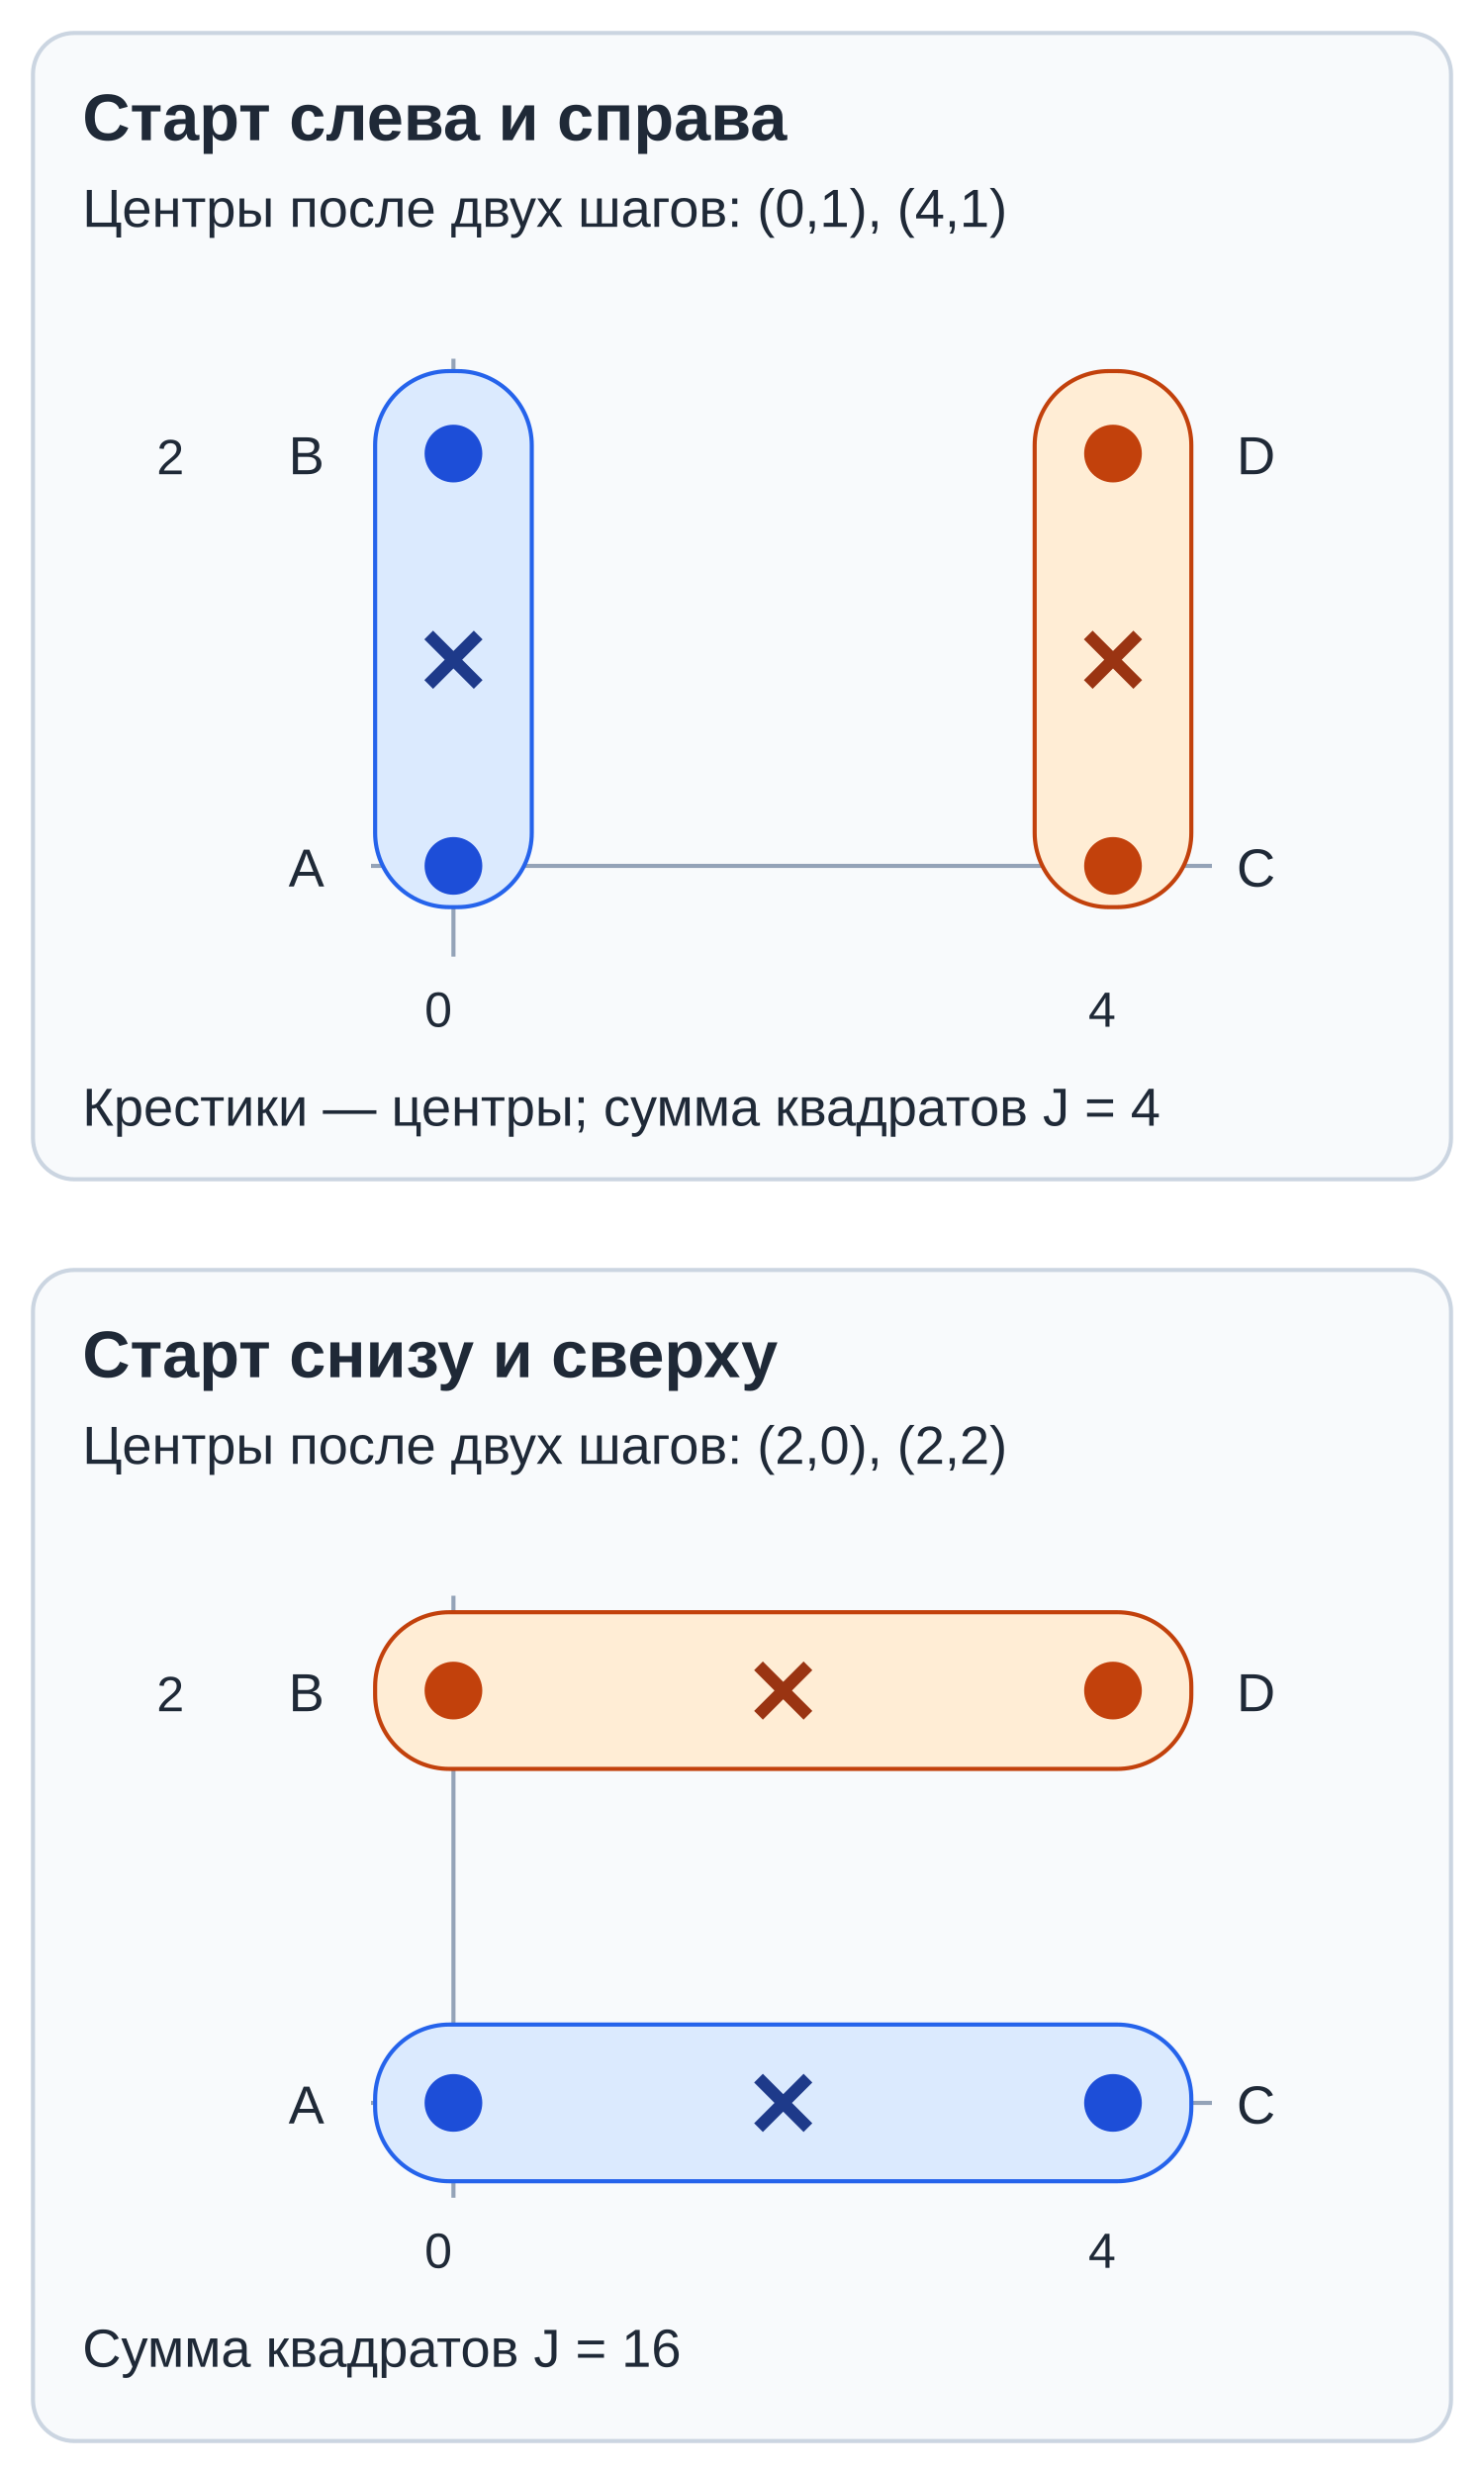
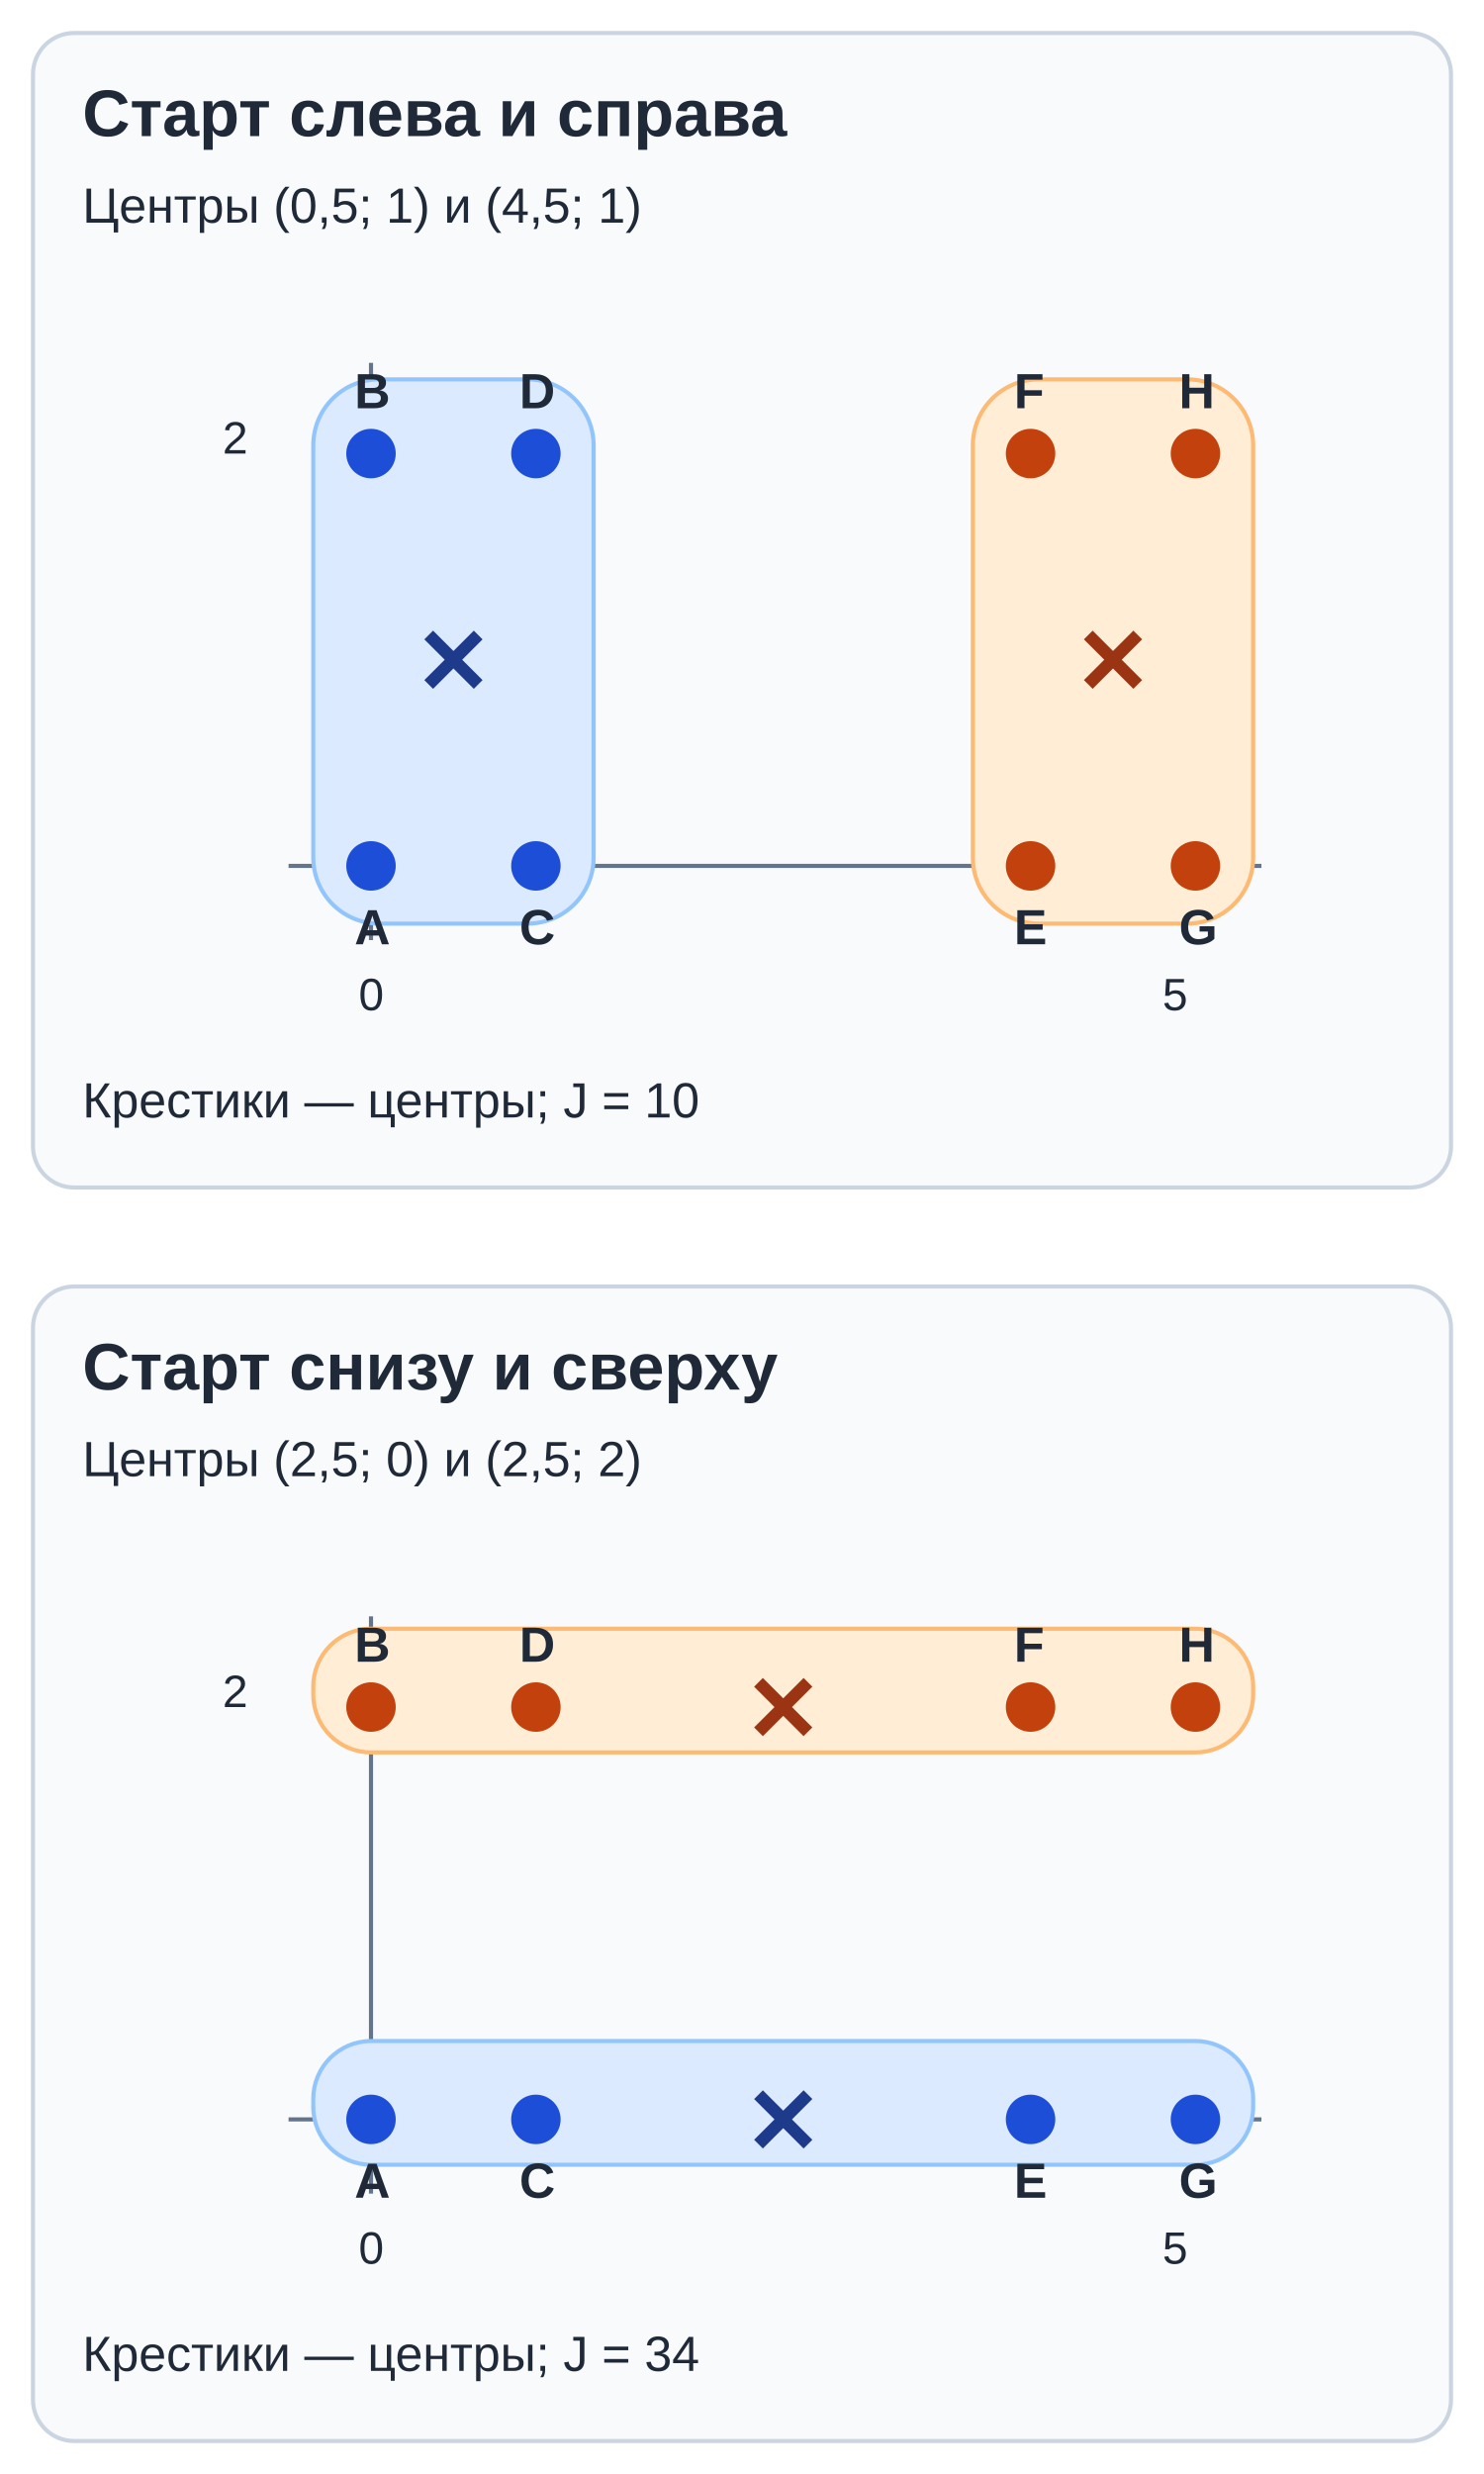
<svg xmlns="http://www.w3.org/2000/svg" width="360" height="600" viewBox="0 0 360 600" role="img" aria-labelledby="title desc">
  <g font-family="Arial, sans-serif" fill="#1f2937">
-     <rect x="8" y="8" width="344" height="278" rx="10" fill="#f8fafc" stroke="#cbd5e1" />
-     <text x="20" y="34" font-size="16" font-weight="bold">Старт слева и справа</text>
-     <text x="20" y="55" font-size="13">Центры после двух шагов: (0,1), (4,1)</text>
-     <line x1="110" y1="87" x2="110" y2="232" stroke="#94a3b8" />
-     <line x1="90" y1="210" x2="294" y2="210" stroke="#94a3b8" />
-     <text x="103" y="249" font-size="12">0</text>
-     <text x="264" y="249" font-size="12">4</text>
-     <text x="38" y="115" font-size="12">2</text>
-     <rect x="91" y="90" width="38" height="130" rx="18" fill="#dbeafe" stroke="#2563eb" />
-     <rect x="251" y="90" width="38" height="130" rx="18" fill="#ffedd5" stroke="#c2410c" />
-     <circle cx="110" cy="110" r="7" fill="#1d4ed8" />
-     <text x="70" y="115" font-size="13">B</text>
-     <circle cx="110" cy="210" r="7" fill="#1d4ed8" />
-     <text x="70" y="215" font-size="13">A</text>
-     <circle cx="270" cy="110" r="7" fill="#c2410c" />
-     <text x="300" y="115" font-size="13">D</text>
-     <circle cx="270" cy="210" r="7" fill="#c2410c" />
-     <text x="300" y="215" font-size="13">C</text>
-     <path d="M104 154 L116 166 M116 154 L104 166" stroke="#1e3a8a" stroke-width="3" />
-     <path d="M264 154 L276 166 M276 154 L264 166" stroke="#9a3412" stroke-width="3" />
-     <text x="20" y="273" font-size="13">Крестики — центры; сумма квадратов J = 4</text>
-     <rect x="8" y="308" width="344" height="284" rx="10" fill="#f8fafc" stroke="#cbd5e1" />
-     <text x="20" y="334" font-size="16" font-weight="bold">Старт снизу и сверху</text>
-     <text x="20" y="355" font-size="13">Центры после двух шагов: (2,0), (2,2)</text>
-     <line x1="110" y1="387" x2="110" y2="533" stroke="#94a3b8" />
-     <line x1="90" y1="510" x2="294" y2="510" stroke="#94a3b8" />
-     <text x="103" y="550" font-size="12">0</text>
-     <text x="264" y="550" font-size="12">4</text>
-     <text x="38" y="415" font-size="12">2</text>
-     <rect x="91" y="391" width="198" height="38" rx="18" fill="#ffedd5" stroke="#c2410c" />
-     <rect x="91" y="491" width="198" height="38" rx="18" fill="#dbeafe" stroke="#2563eb" />
-     <circle cx="110" cy="410" r="7" fill="#c2410c" />
-     <text x="70" y="415" font-size="13">B</text>
-     <circle cx="270" cy="410" r="7" fill="#c2410c" />
-     <text x="300" y="415" font-size="13">D</text>
-     <circle cx="110" cy="510" r="7" fill="#1d4ed8" />
-     <text x="70" y="515" font-size="13">A</text>
-     <circle cx="270" cy="510" r="7" fill="#1d4ed8" />
-     <text x="300" y="515" font-size="13">C</text>
-     <path d="M184 404 L196 416 M196 404 L184 416" stroke="#9a3412" stroke-width="3" />
-     <path d="M184 504 L196 516 M196 504 L184 516" stroke="#1e3a8a" stroke-width="3" />
-     <text x="20" y="574" font-size="13">Сумма квадратов J = 16</text>
+     <g transform="translate(0 0)">
+       <rect x="8" y="8" width="344" height="280" rx="10" fill="#f8fafc" stroke="#cbd5e1" />
+       <text x="20" y="33" font-size="16" font-weight="bold">Старт слева и справа</text>
+       <text x="20" y="54" font-size="12">Центры (0,5; 1) и (4,5; 1)</text>
+       <line x1="90" y1="88" x2="90" y2="228" stroke="#64748b" />
+       <line x1="70" y1="210" x2="306" y2="210" stroke="#64748b" />
+       <text x="87" y="245" font-size="11">0</text>
+       <text x="282" y="245" font-size="11">5</text>
+       <text x="54" y="110" font-size="11">2</text>
+       <rect x="76" y="92" width="68" height="132" rx="16" fill="#dbeafe" stroke="#93c5fd" />
+       <rect x="236" y="92" width="68" height="132" rx="16" fill="#ffedd5" stroke="#fdba74" />
+       <circle cx="90" cy="210" r="6" fill="#1d4ed8" />
+       <text x="86" y="229" font-size="12" font-weight="bold">A</text>
+       <circle cx="90" cy="110" r="6" fill="#1d4ed8" />
+       <text x="86" y="99" font-size="12" font-weight="bold">B</text>
+       <circle cx="130" cy="210" r="6" fill="#1d4ed8" />
+       <text x="126" y="229" font-size="12" font-weight="bold">C</text>
+       <circle cx="130" cy="110" r="6" fill="#1d4ed8" />
+       <text x="126" y="99" font-size="12" font-weight="bold">D</text>
+       <circle cx="250" cy="210" r="6" fill="#c2410c" />
+       <text x="246" y="229" font-size="12" font-weight="bold">E</text>
+       <circle cx="250" cy="110" r="6" fill="#c2410c" />
+       <text x="246" y="99" font-size="12" font-weight="bold">F</text>
+       <circle cx="290" cy="210" r="6" fill="#c2410c" />
+       <text x="286" y="229" font-size="12" font-weight="bold">G</text>
+       <circle cx="290" cy="110" r="6" fill="#c2410c" />
+       <text x="286" y="99" font-size="12" font-weight="bold">H</text>
+       <path d="M104 154L116 166M116 154L104 166" stroke="#1e3a8a" stroke-width="3" />
+       <path d="M264 154L276 166M276 154L264 166" stroke="#9a3412" stroke-width="3" />
+       <text x="20" y="271" font-size="12">Крестики — центры; J = 10</text>
+     </g>
+     <g transform="translate(0 304)">
+       <rect x="8" y="8" width="344" height="280" rx="10" fill="#f8fafc" stroke="#cbd5e1" />
+       <text x="20" y="33" font-size="16" font-weight="bold">Старт снизу и сверху</text>
+       <text x="20" y="54" font-size="12">Центры (2,5; 0) и (2,5; 2)</text>
+       <line x1="90" y1="88" x2="90" y2="228" stroke="#64748b" />
+       <line x1="70" y1="210" x2="306" y2="210" stroke="#64748b" />
+       <text x="87" y="245" font-size="11">0</text>
+       <text x="282" y="245" font-size="11">5</text>
+       <text x="54" y="110" font-size="11">2</text>
+       <rect x="76" y="91" width="228" height="30" rx="14" fill="#ffedd5" stroke="#fdba74" />
+       <rect x="76" y="191" width="228" height="30" rx="14" fill="#dbeafe" stroke="#93c5fd" />
+       <circle cx="90" cy="210" r="6" fill="#1d4ed8" />
+       <text x="86" y="229" font-size="12" font-weight="bold">A</text>
+       <circle cx="90" cy="110" r="6" fill="#c2410c" />
+       <text x="86" y="99" font-size="12" font-weight="bold">B</text>
+       <circle cx="130" cy="210" r="6" fill="#1d4ed8" />
+       <text x="126" y="229" font-size="12" font-weight="bold">C</text>
+       <circle cx="130" cy="110" r="6" fill="#c2410c" />
+       <text x="126" y="99" font-size="12" font-weight="bold">D</text>
+       <circle cx="250" cy="210" r="6" fill="#1d4ed8" />
+       <text x="246" y="229" font-size="12" font-weight="bold">E</text>
+       <circle cx="250" cy="110" r="6" fill="#c2410c" />
+       <text x="246" y="99" font-size="12" font-weight="bold">F</text>
+       <circle cx="290" cy="210" r="6" fill="#1d4ed8" />
+       <text x="286" y="229" font-size="12" font-weight="bold">G</text>
+       <circle cx="290" cy="110" r="6" fill="#c2410c" />
+       <text x="286" y="99" font-size="12" font-weight="bold">H</text>
+       <path d="M184 204L196 216M196 204L184 216" stroke="#1e3a8a" stroke-width="3" />
+       <path d="M184 104L196 116M196 104L184 116" stroke="#9a3412" stroke-width="3" />
+       <text x="20" y="271" font-size="12">Крестики — центры; J = 34</text>
+     </g>
  </g>
</svg>
